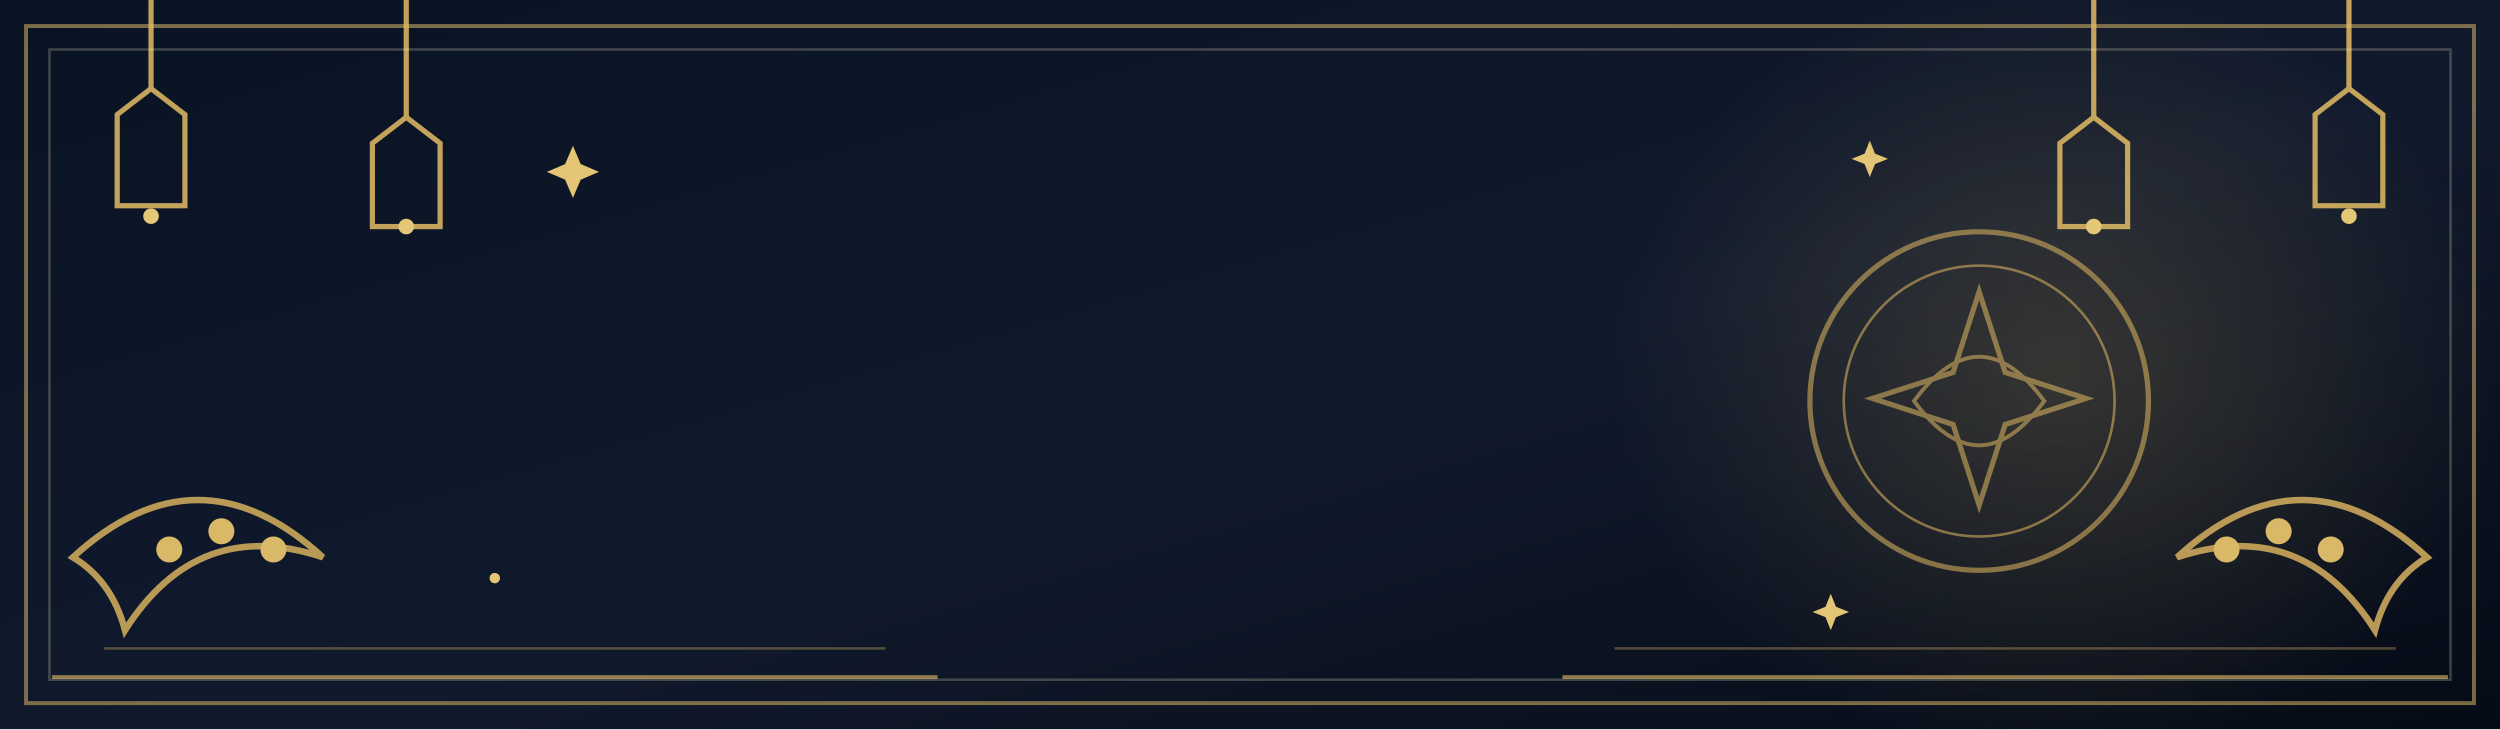
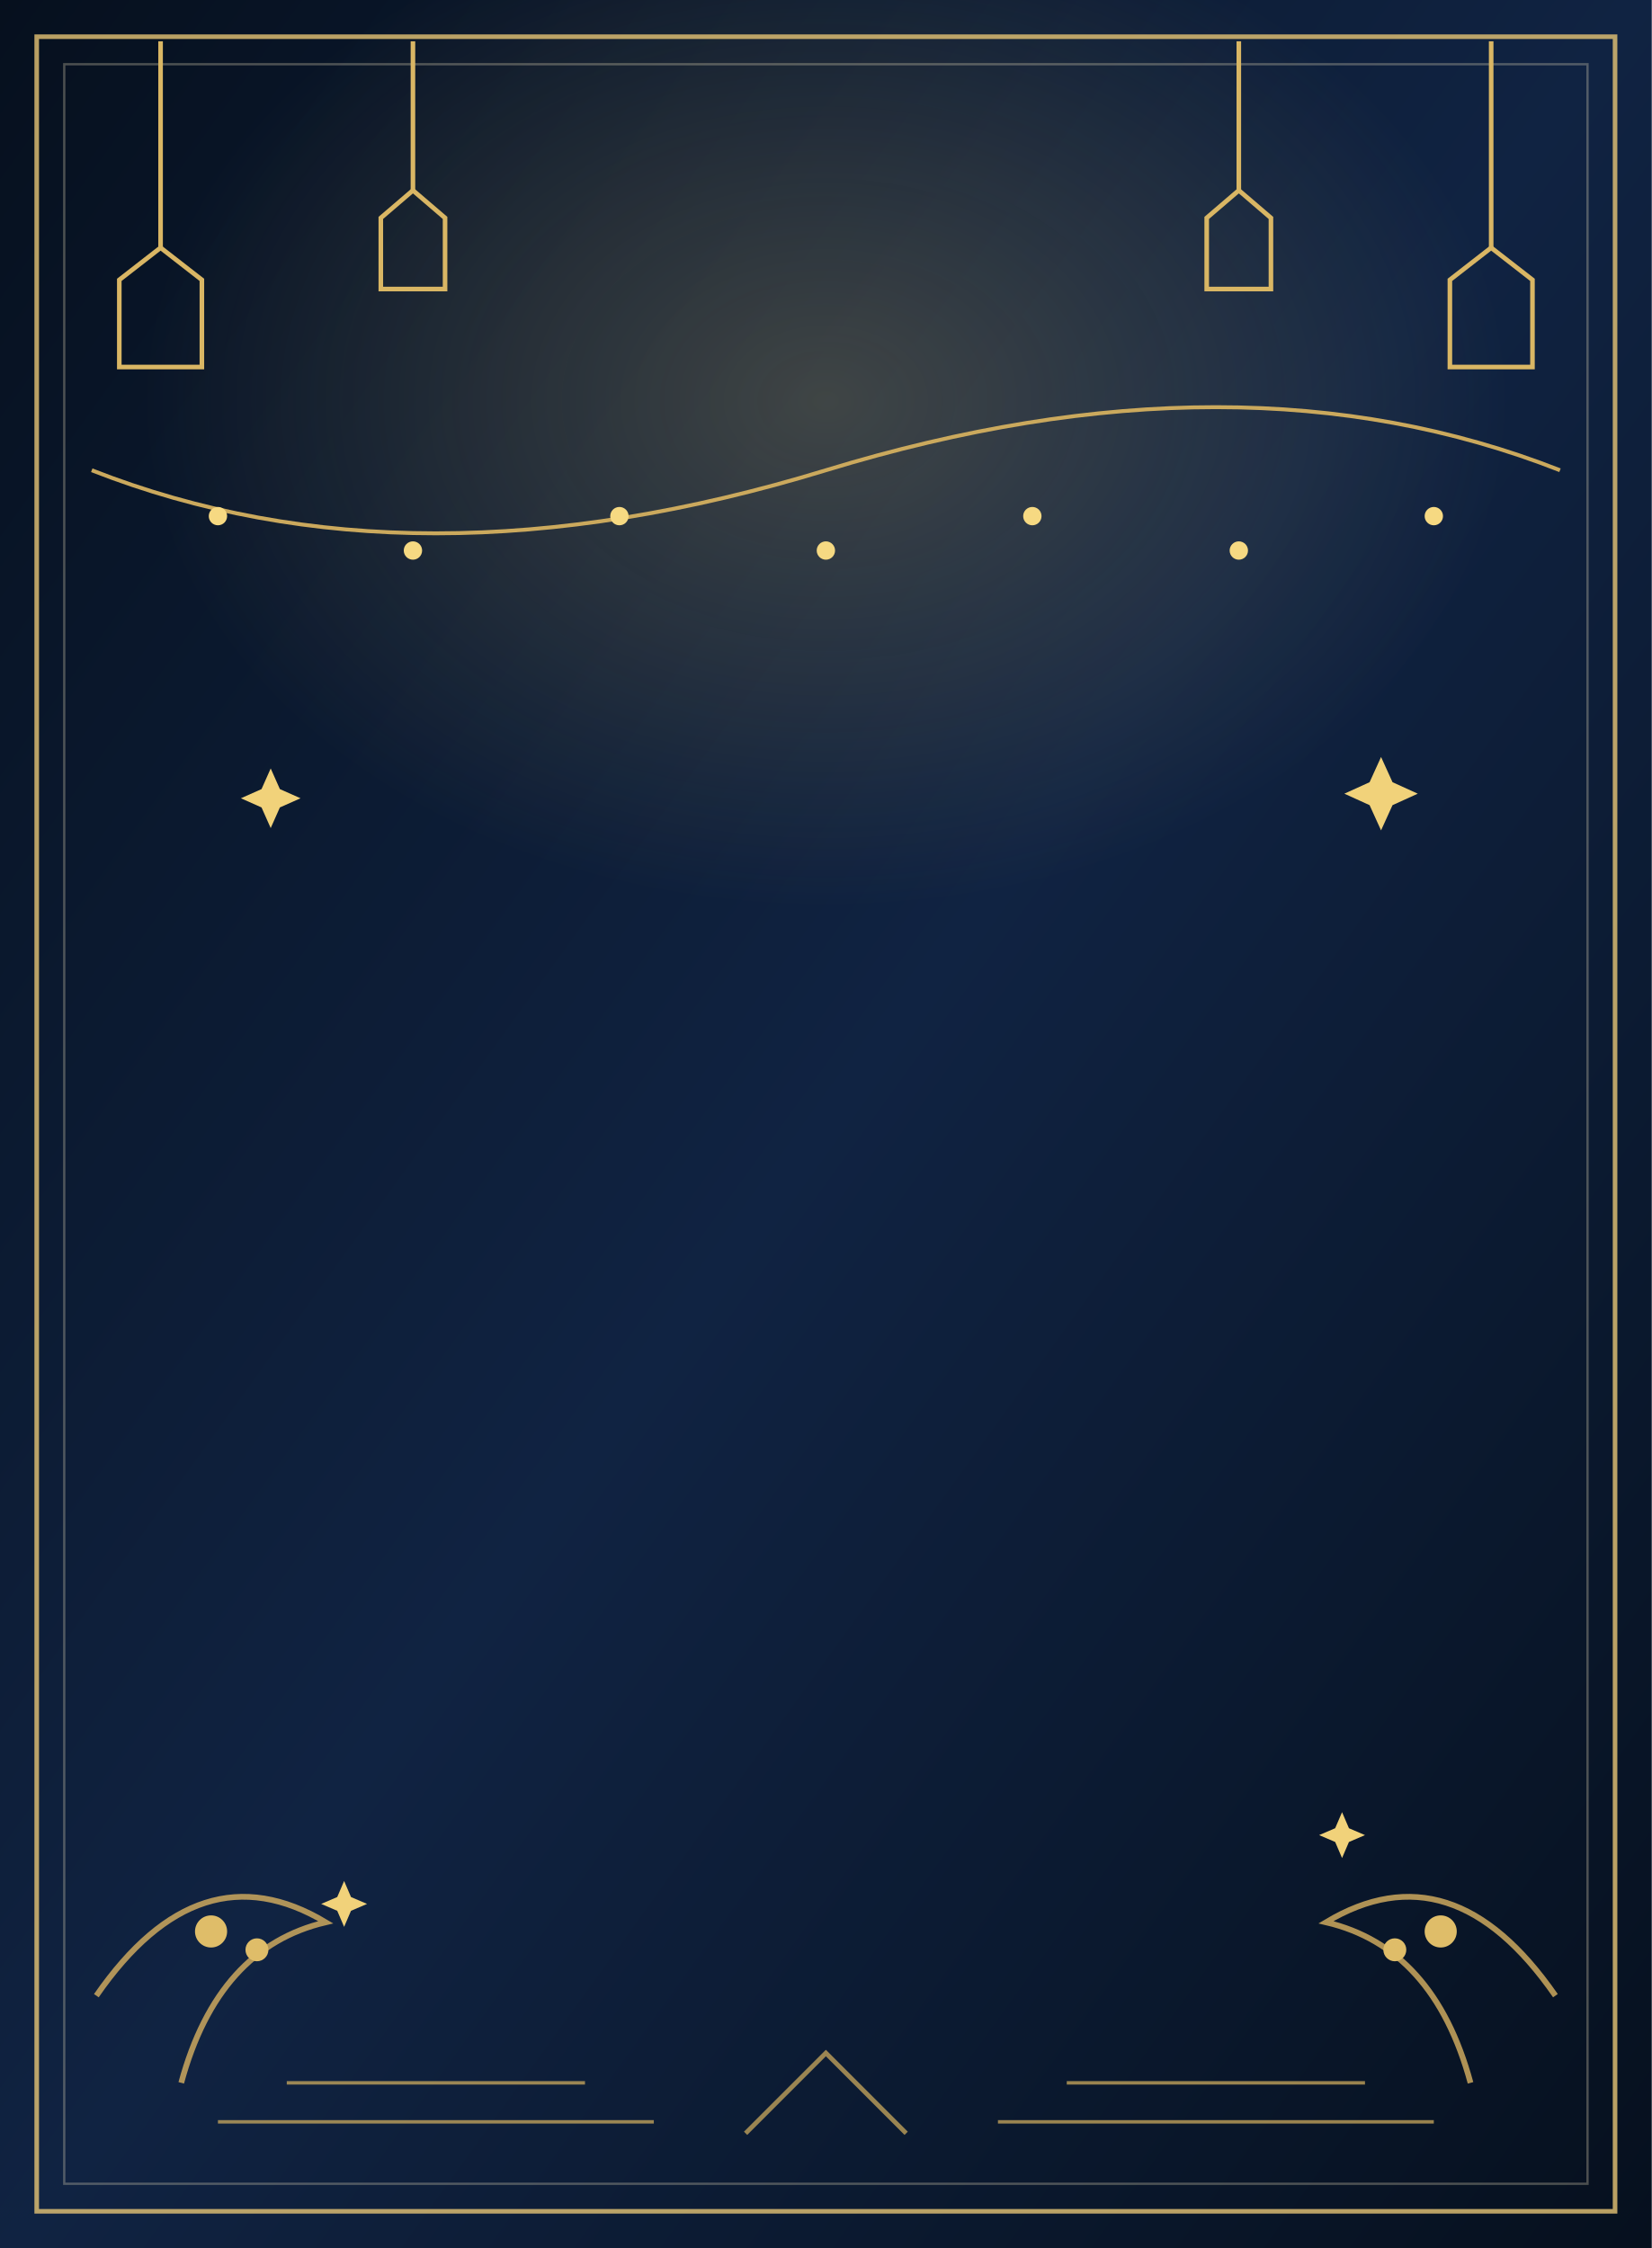
- <svg xmlns="http://www.w3.org/2000/svg" viewBox="0 0 960 280">
+ <svg xmlns="http://www.w3.org/2000/svg" viewBox="0 0 720 980" preserveAspectRatio="none">
  <defs>
-     <linearGradient id="bg" x1="0" y1="0" x2="1" y2="1">
-       <stop stop-color="#081323" />
-       <stop offset=".55" stop-color="#111a2d" />
-       <stop offset="1" stop-color="#050b16" />
+     <linearGradient id="b" x1="0" y1="0" x2="1" y2="1">
+       <stop stop-color="#06101e" />
+       <stop offset=".5" stop-color="#102342" />
+       <stop offset="1" stop-color="#06101e" />
    </linearGradient>
-     <radialGradient id="halo">
-       <stop stop-color="#d6b05f" stop-opacity=".20" />
-       <stop offset="1" stop-color="#d6b05f" stop-opacity="0" />
+     <radialGradient id="g">
+       <stop stop-color="#f3d37a" stop-opacity=".22" />
+       <stop offset="1" stop-color="#f3d37a" stop-opacity="0" />
    </radialGradient>
  </defs>
-   <rect width="960" height="280" fill="url(#bg)" />
-   <ellipse cx="790" cy="142" rx="170" ry="150" fill="url(#halo)" />
-   <g stroke="#d7b360" stroke-width="2" fill="none" opacity=".9">
-     <path d="M58 0v34" />
-     <path d="M58 34l-13 10v35h26V44z" />
-     <path d="M156 0v45" />
-     <path d="M156 45l-13 10v32h26V55z" />
-     <path d="M804 0v45" />
-     <path d="M804 45l-13 10v32h26V55z" />
-     <path d="M902 0v34" />
-     <path d="M902 34l-13 10v35h26V44z" />
+   <rect width="720" height="980" fill="url(#b)" />
+   <ellipse cx="360" cy="175" rx="300" ry="220" fill="url(#g)" />
+   <rect x="16" y="16" width="688" height="948" fill="none" stroke="#e6c474" stroke-width="2" opacity=".8" />
+   <rect x="28" y="28" width="664" height="924" fill="none" stroke="#fff0c8" opacity=".28" />
+   <g fill="none" stroke="#d9b664" stroke-width="2">
+     <path d="M70 18v90M180 18v65M540 18v65M650 18v90" />
+     <path d="M70 108l-18 14v38h36v-38zM180 83l-14 12v31h28V95zM540 83l-14 12v31h28V95zM650 108l-18 14v38h36v-38z" />
  </g>
-   <g fill="#e5c778">
-     <circle cx="58" cy="83" r="3" />
-     <circle cx="156" cy="87" r="3" />
-     <circle cx="804" cy="87" r="3" />
-     <circle cx="902" cy="83" r="3" />
+   <path d="M40 205Q180 260 360 205T680 205" fill="none" stroke="#cba95d" stroke-width="1.7" />
+   <g fill="#f6d982">
+     <circle cx="95" cy="225" r="4" />
+     <circle cx="180" cy="240" r="4" />
+     <circle cx="270" cy="225" r="4" />
+     <circle cx="360" cy="240" r="4" />
+     <circle cx="450" cy="225" r="4" />
+     <circle cx="540" cy="240" r="4" />
+     <circle cx="625" cy="225" r="4" />
  </g>
-   <g fill="none" stroke="#cba75b" stroke-width="2.5" opacity=".9">
-     <path d="M28 214 Q76 170 124 214 Q76 198 48 242 Q43 223 28 214Z" />
-     <path d="M932 214 Q884 170 836 214 Q884 198 912 242 Q917 223 932 214Z" />
+   <g fill="#f1d27a">
+     <path d="M118 335l4 9 9 4-9 4-4 9-4-9-9-4 9-4z" />
+     <path d="M602 330l5 11 11 5-11 5-5 11-5-11-11-5 11-5z" />
+     <path d="M150 820l3 7 7 3-7 3-3 7-3-7-7-3 7-3z" />
+     <path d="M585 790l3 7 7 3-7 3-3 7-3-7-7-3 7-3z" />
  </g>
-   <g fill="#d9b968">
-     <circle cx="65" cy="211" r="5" />
-     <circle cx="85" cy="204" r="5" />
-     <circle cx="105" cy="211" r="5" />
-     <circle cx="855" cy="211" r="5" />
-     <circle cx="875" cy="204" r="5" />
-     <circle cx="895" cy="211" r="5" />
+   <g fill="none" stroke="#cda85d" stroke-width="2.5" opacity=".85">
+     <path d="M42 870q45-65 100-32q-47 11-63 70" />
+     <path d="M678 870q-45-65-100-32q47 11 63 70" />
  </g>
-   <g transform="translate(760 154)" fill="none" stroke="#d5b05f" opacity=".58">
-     <circle r="65" stroke-width="2" />
-     <circle r="52" stroke-width="1" />
-     <path d="M0-42l10 31 31 10-31 10-10 31-10-31-31-10 31-10z" stroke-width="2" />
-     <path d="M-25 0 Q0-34 25 0 Q0 34-25 0Z" stroke-width="1.5" />
+   <g fill="#dfbd69">
+     <circle cx="92" cy="842" r="7" />
+     <circle cx="112" cy="850" r="5" />
+     <circle cx="628" cy="842" r="7" />
+     <circle cx="608" cy="850" r="5" />
  </g>
-   <g fill="#e4c576">
-     <path d="M220 56l3 7 7 3-7 3-3 7-3-7-7-3 7-3z" />
-     <path d="M718 54l2 5 5 2-5 2-2 5-2-5-5-2 5-2z" />
-     <path d="M703 228l2 5 5 2-5 2-2 5-2-5-5-2 5-2z" />
-     <circle cx="190" cy="222" r="2" />
-   </g>
-   <path d="M20 260H360M600 260H940" stroke="#d5b05f" stroke-width="1.5" opacity=".65" />
-   <path d="M40 249H340M620 249H920" stroke="#d5b05f" stroke-width="1" opacity=".35" />
-   <rect x="10" y="10" width="940" height="260" fill="none" stroke="#d9b766" stroke-width="1.5" opacity=".55" />
-   <rect x="19" y="19" width="922" height="242" fill="none" stroke="#fff0c8" stroke-width="1" opacity=".22" />
+   <path d="M95 925H285M435 925H625M125 908H255M465 908H595" stroke="#d7b25f" stroke-width="1.5" opacity=".7" />
+   <path d="M325 930l35-35 35 35" fill="none" stroke="#d7b25f" stroke-width="2" opacity=".7" />
</svg>
